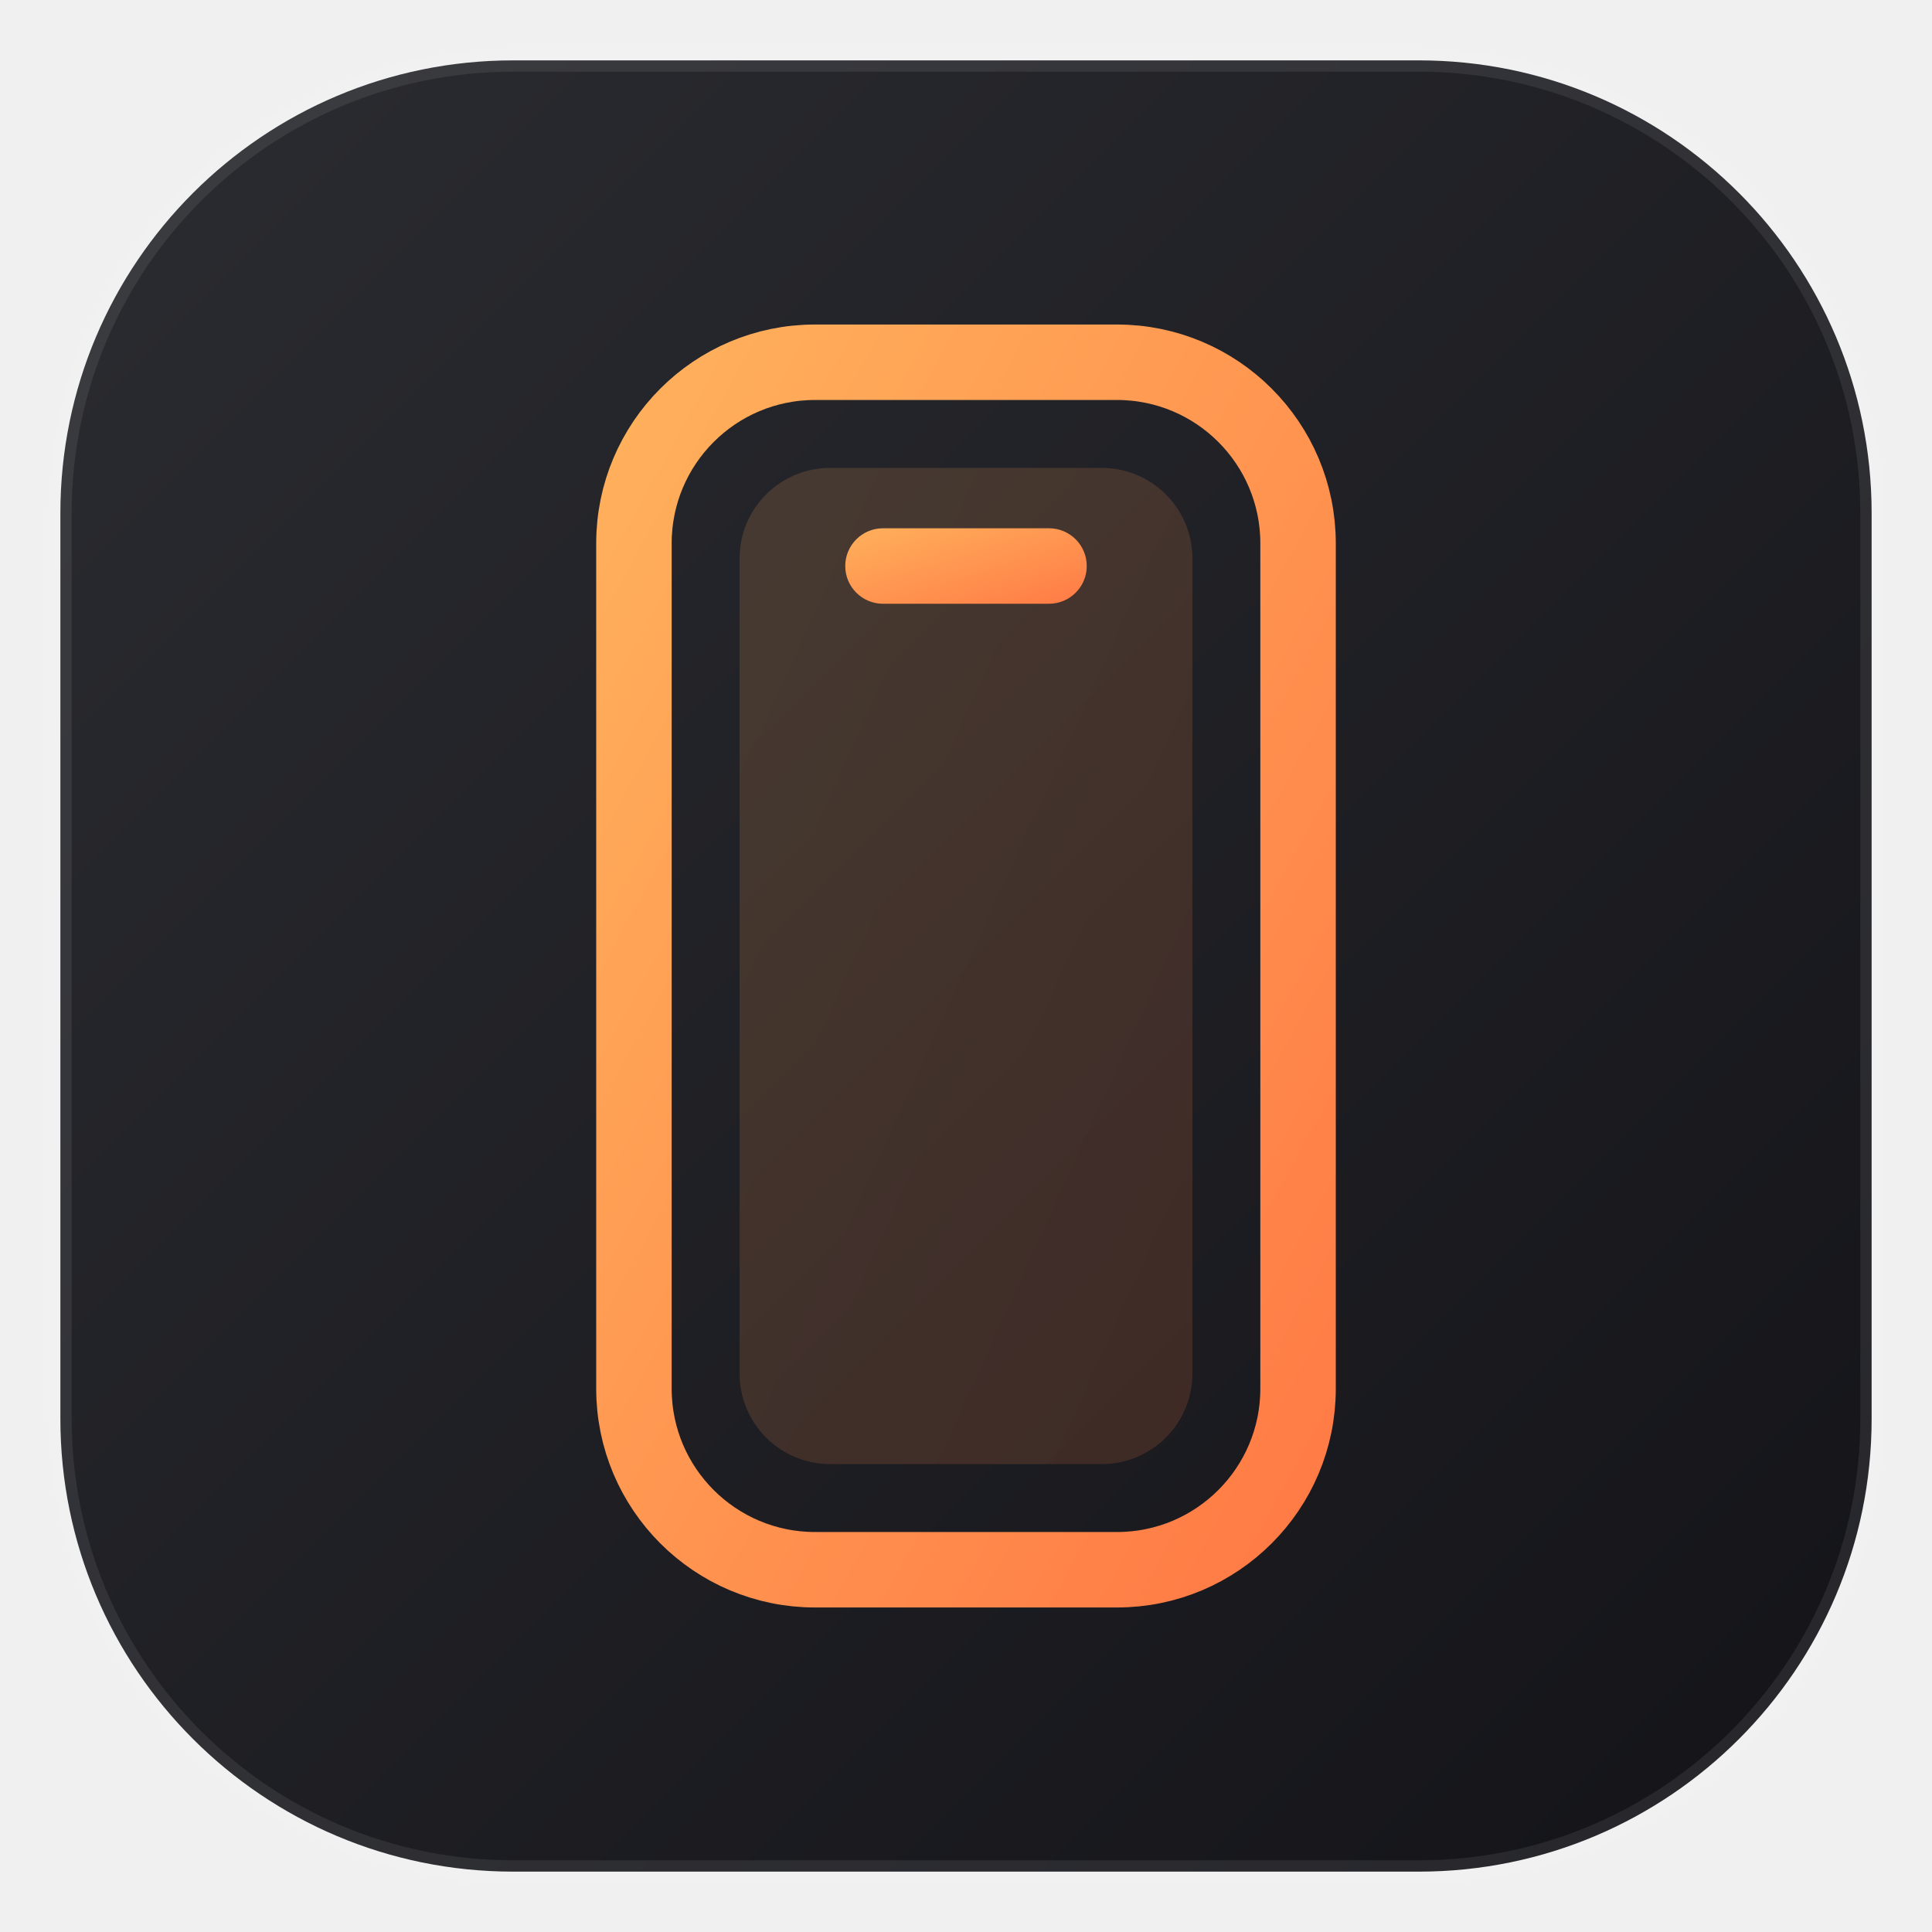
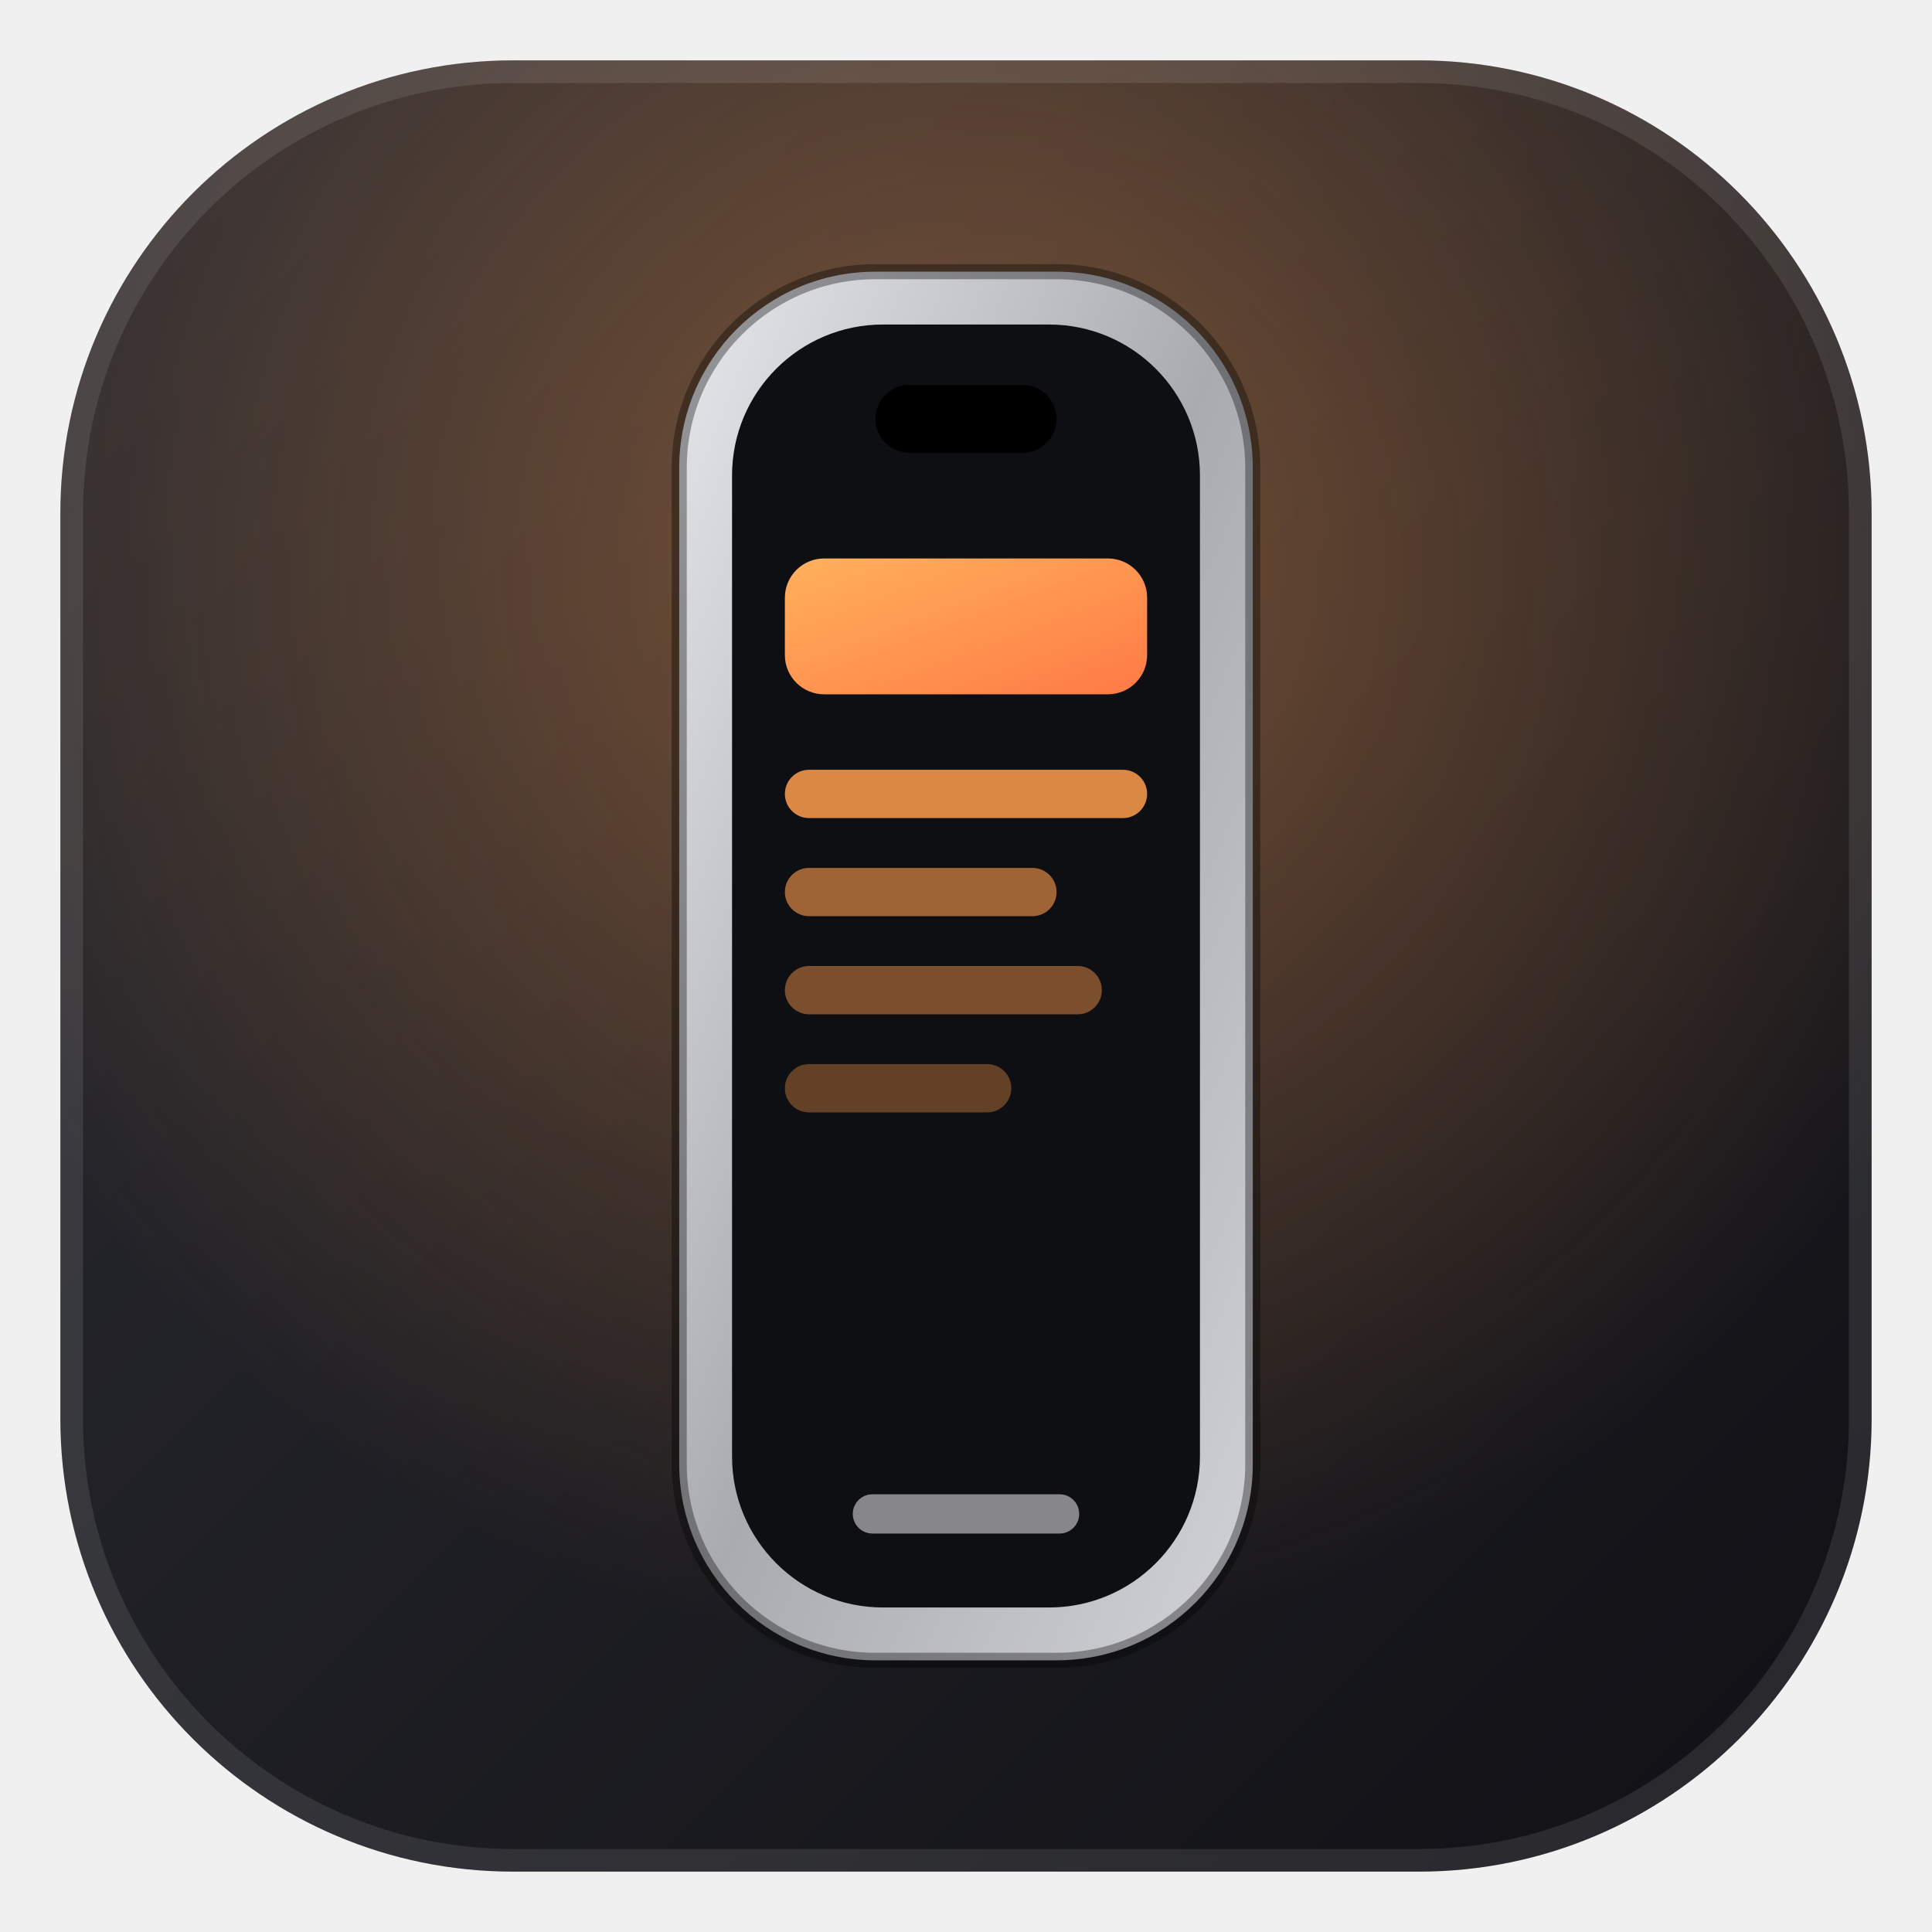
<svg xmlns="http://www.w3.org/2000/svg" width="128" height="128" viewBox="0 0 128 128">
  <defs>
    <linearGradient id="bg" x1="0" y1="0" x2="1" y2="1">
-       <stop offset="0" stop-color="#2b2c31" />
-       <stop offset="1" stop-color="#131318" />
+       <stop offset="0" stop-color="#2c2d33" />
+       <stop offset="1" stop-color="#101015" />
    </linearGradient>
    <linearGradient id="amber" x1="0" y1="0" x2="1" y2="1">
      <stop offset="0" stop-color="#ffb15c" />
      <stop offset="1" stop-color="#ff7a45" />
    </linearGradient>
+     <linearGradient id="rail" x1="0" y1="0" x2="1" y2="1">
+       <stop offset="0" stop-color="#e7e8ec" />
+       <stop offset="0.5" stop-color="#a9abb1" />
+       <stop offset="1" stop-color="#d2d3d8" />
+     </linearGradient>
+     <radialGradient id="glow" cx="0.5" cy="0.28" r="0.6">
+       <stop offset="0" stop-color="#ff9d4d" stop-opacity="0.4" />
+       <stop offset="1" stop-color="#ff9d4d" stop-opacity="0" />
+     </radialGradient>
  </defs>
  <rect x="4" y="4" width="120" height="120" rx="30" fill="url(#bg)" />
-   <rect x="4" y="4" width="120" height="120" rx="30" fill="none" stroke="rgba(255,255,255,0.08)" stroke-width="1.5" />
-   <rect x="42" y="24" width="44" height="80" rx="12" fill="none" stroke="url(#amber)" stroke-width="5" />
-   <rect x="49" y="31" width="30" height="66" rx="6" fill="url(#amber)" opacity="0.16" />
-   <rect x="56" y="35" width="16" height="5" rx="2.5" fill="url(#amber)" />
+   <rect x="4" y="4" width="120" height="120" rx="30" fill="url(#glow)" />
+   <rect x="4.75" y="4.75" width="118.5" height="118.5" rx="29.25" fill="none" stroke="rgba(255,255,255,0.10)" stroke-width="1.5" />
+   <rect x="45" y="18" width="38" height="92" rx="13" fill="url(#rail)" />
+   <rect x="45" y="18" width="38" height="92" rx="13" fill="none" stroke="rgba(0,0,0,0.35)" stroke-width="1" />
+   <rect x="48.5" y="21.5" width="31" height="85" rx="10" fill="#0e0f13" />
+   <rect x="58" y="25.5" width="12" height="4.5" rx="2.25" fill="#000" />
+   <rect x="52" y="37" width="24" height="9" rx="2.6" fill="url(#amber)" />
+   <rect x="52" y="51" width="24" height="3.2" rx="1.6" fill="#ff9d4d" opacity="0.85" />
+   <rect x="52" y="57.5" width="18" height="3.2" rx="1.6" fill="#ff9d4d" opacity="0.6" />
+   <rect x="52" y="64" width="21" height="3.2" rx="1.6" fill="#ff9d4d" opacity="0.45" />
+   <rect x="52" y="70.5" width="15" height="3.2" rx="1.6" fill="#ff9d4d" opacity="0.35" />
+   <rect x="56.5" y="99" width="15" height="2.6" rx="1.3" fill="#ffffff" opacity="0.5" />
</svg>
